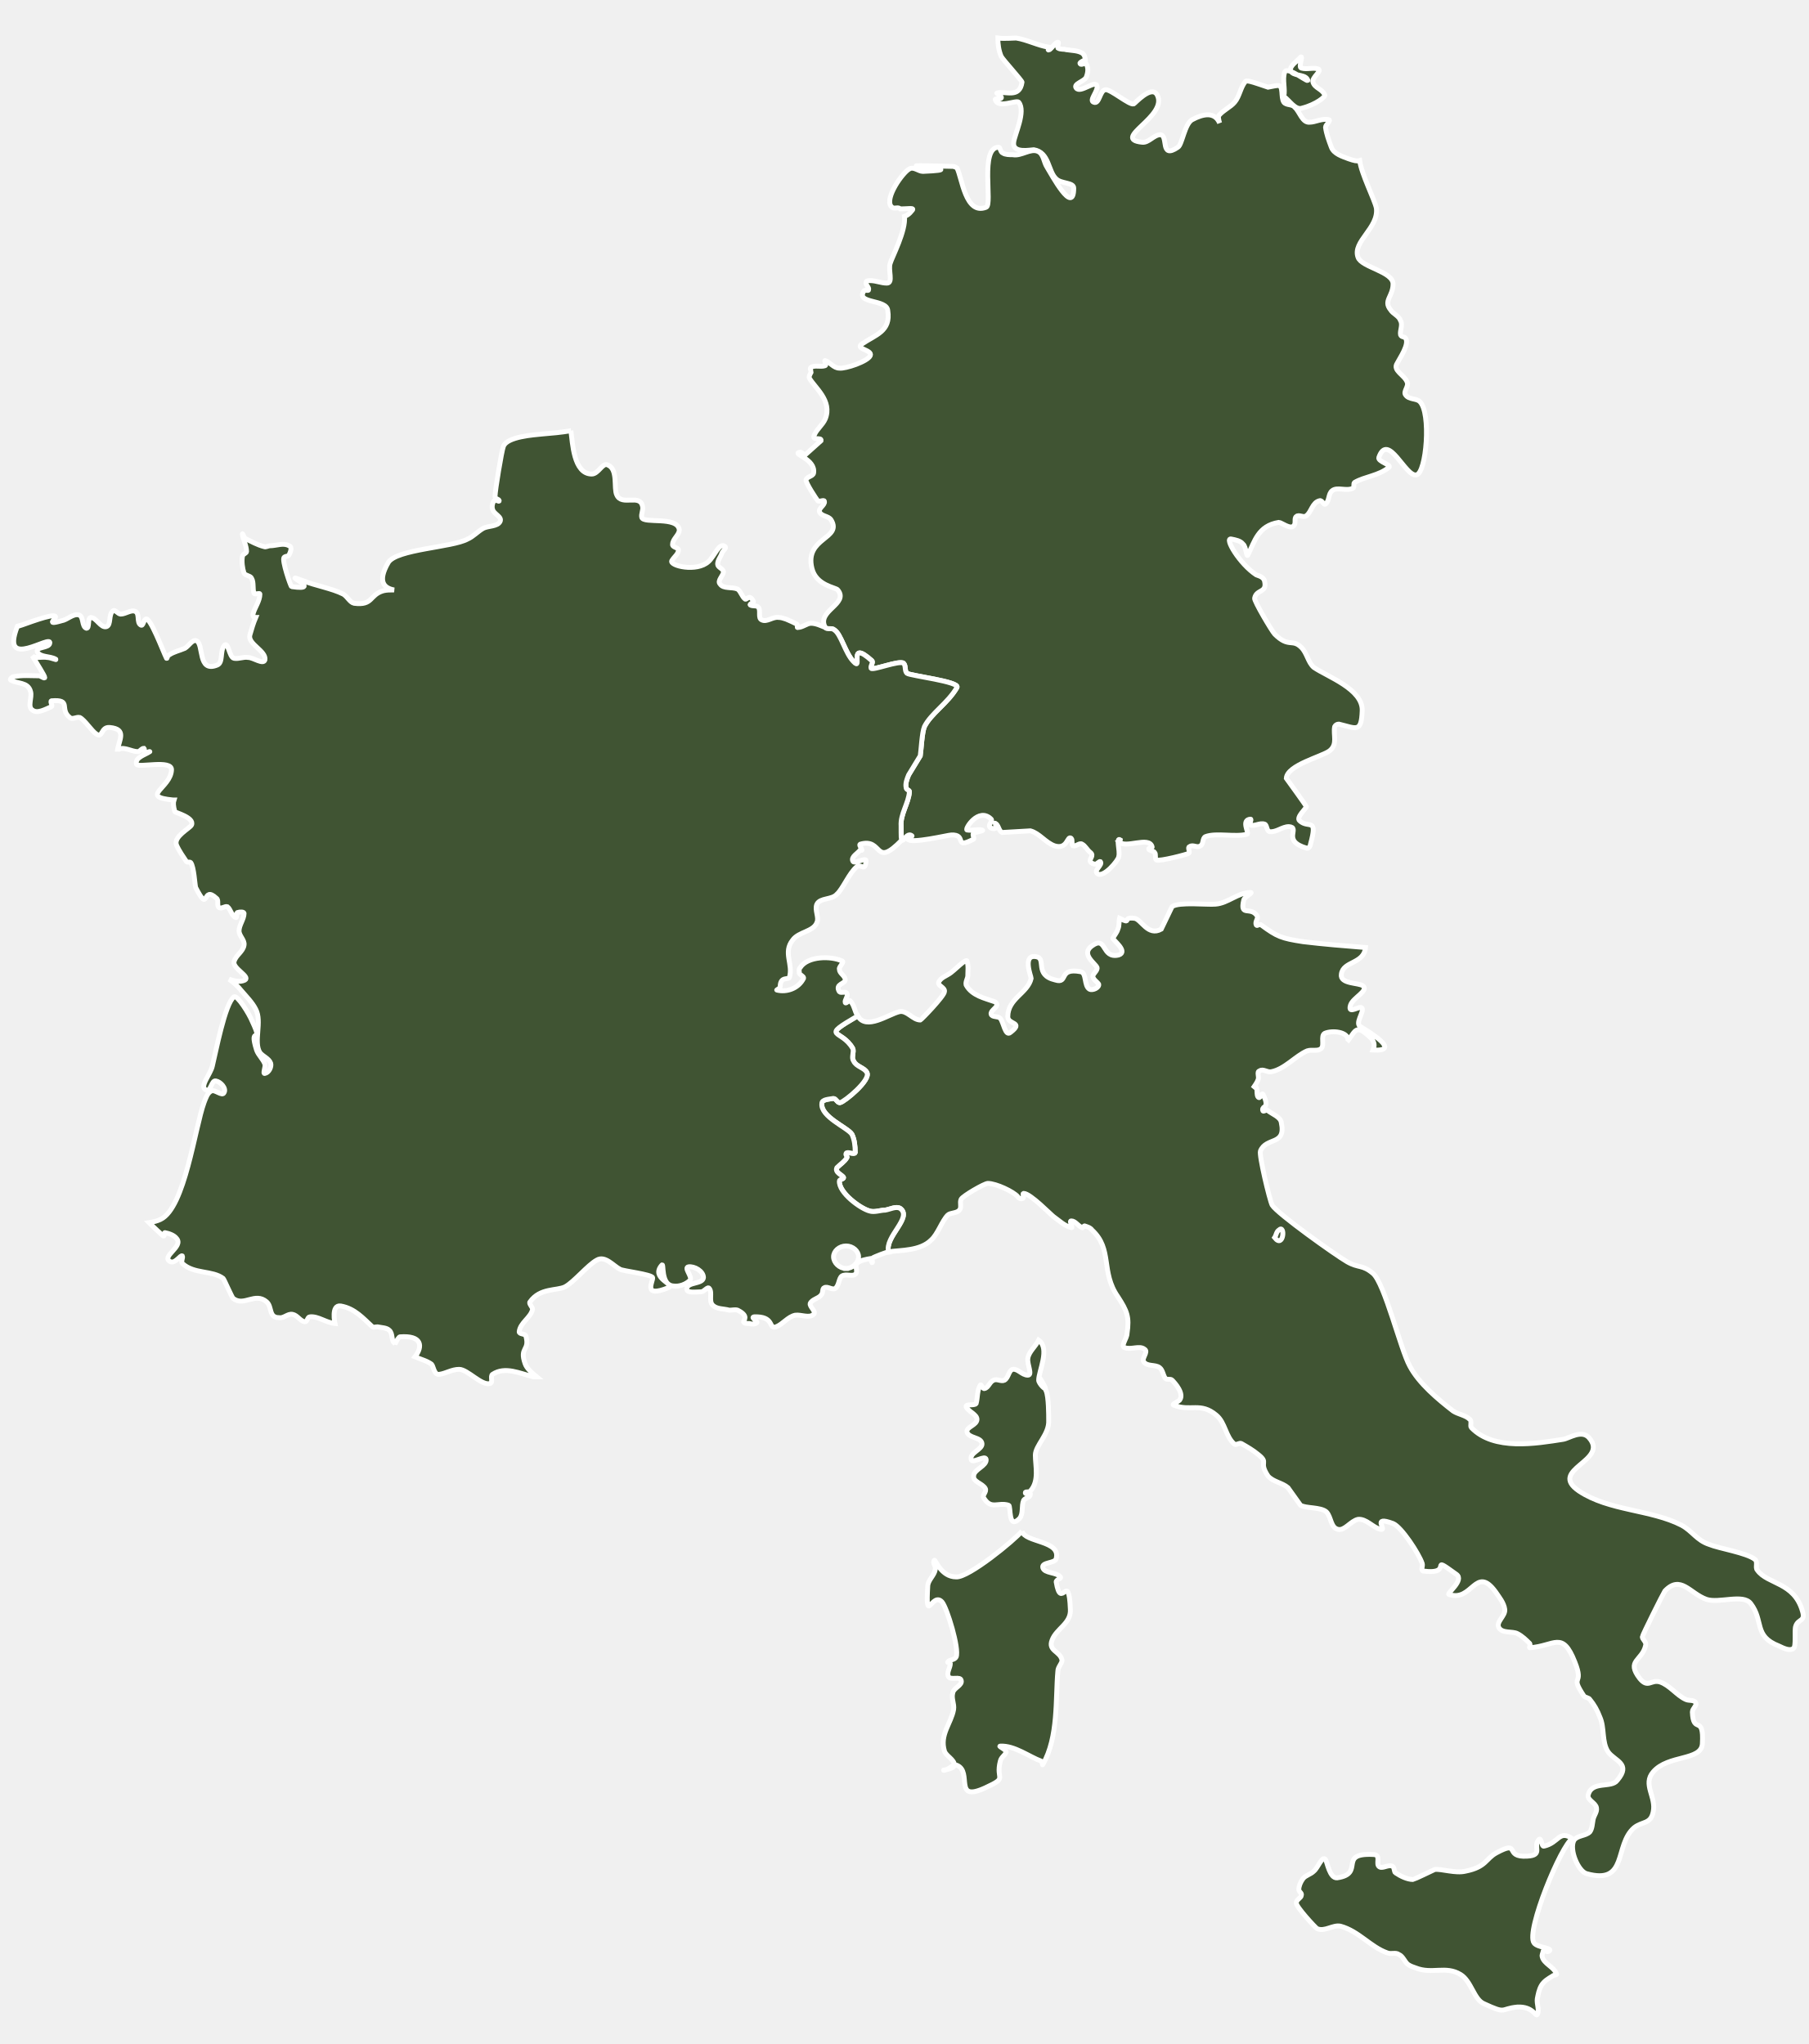
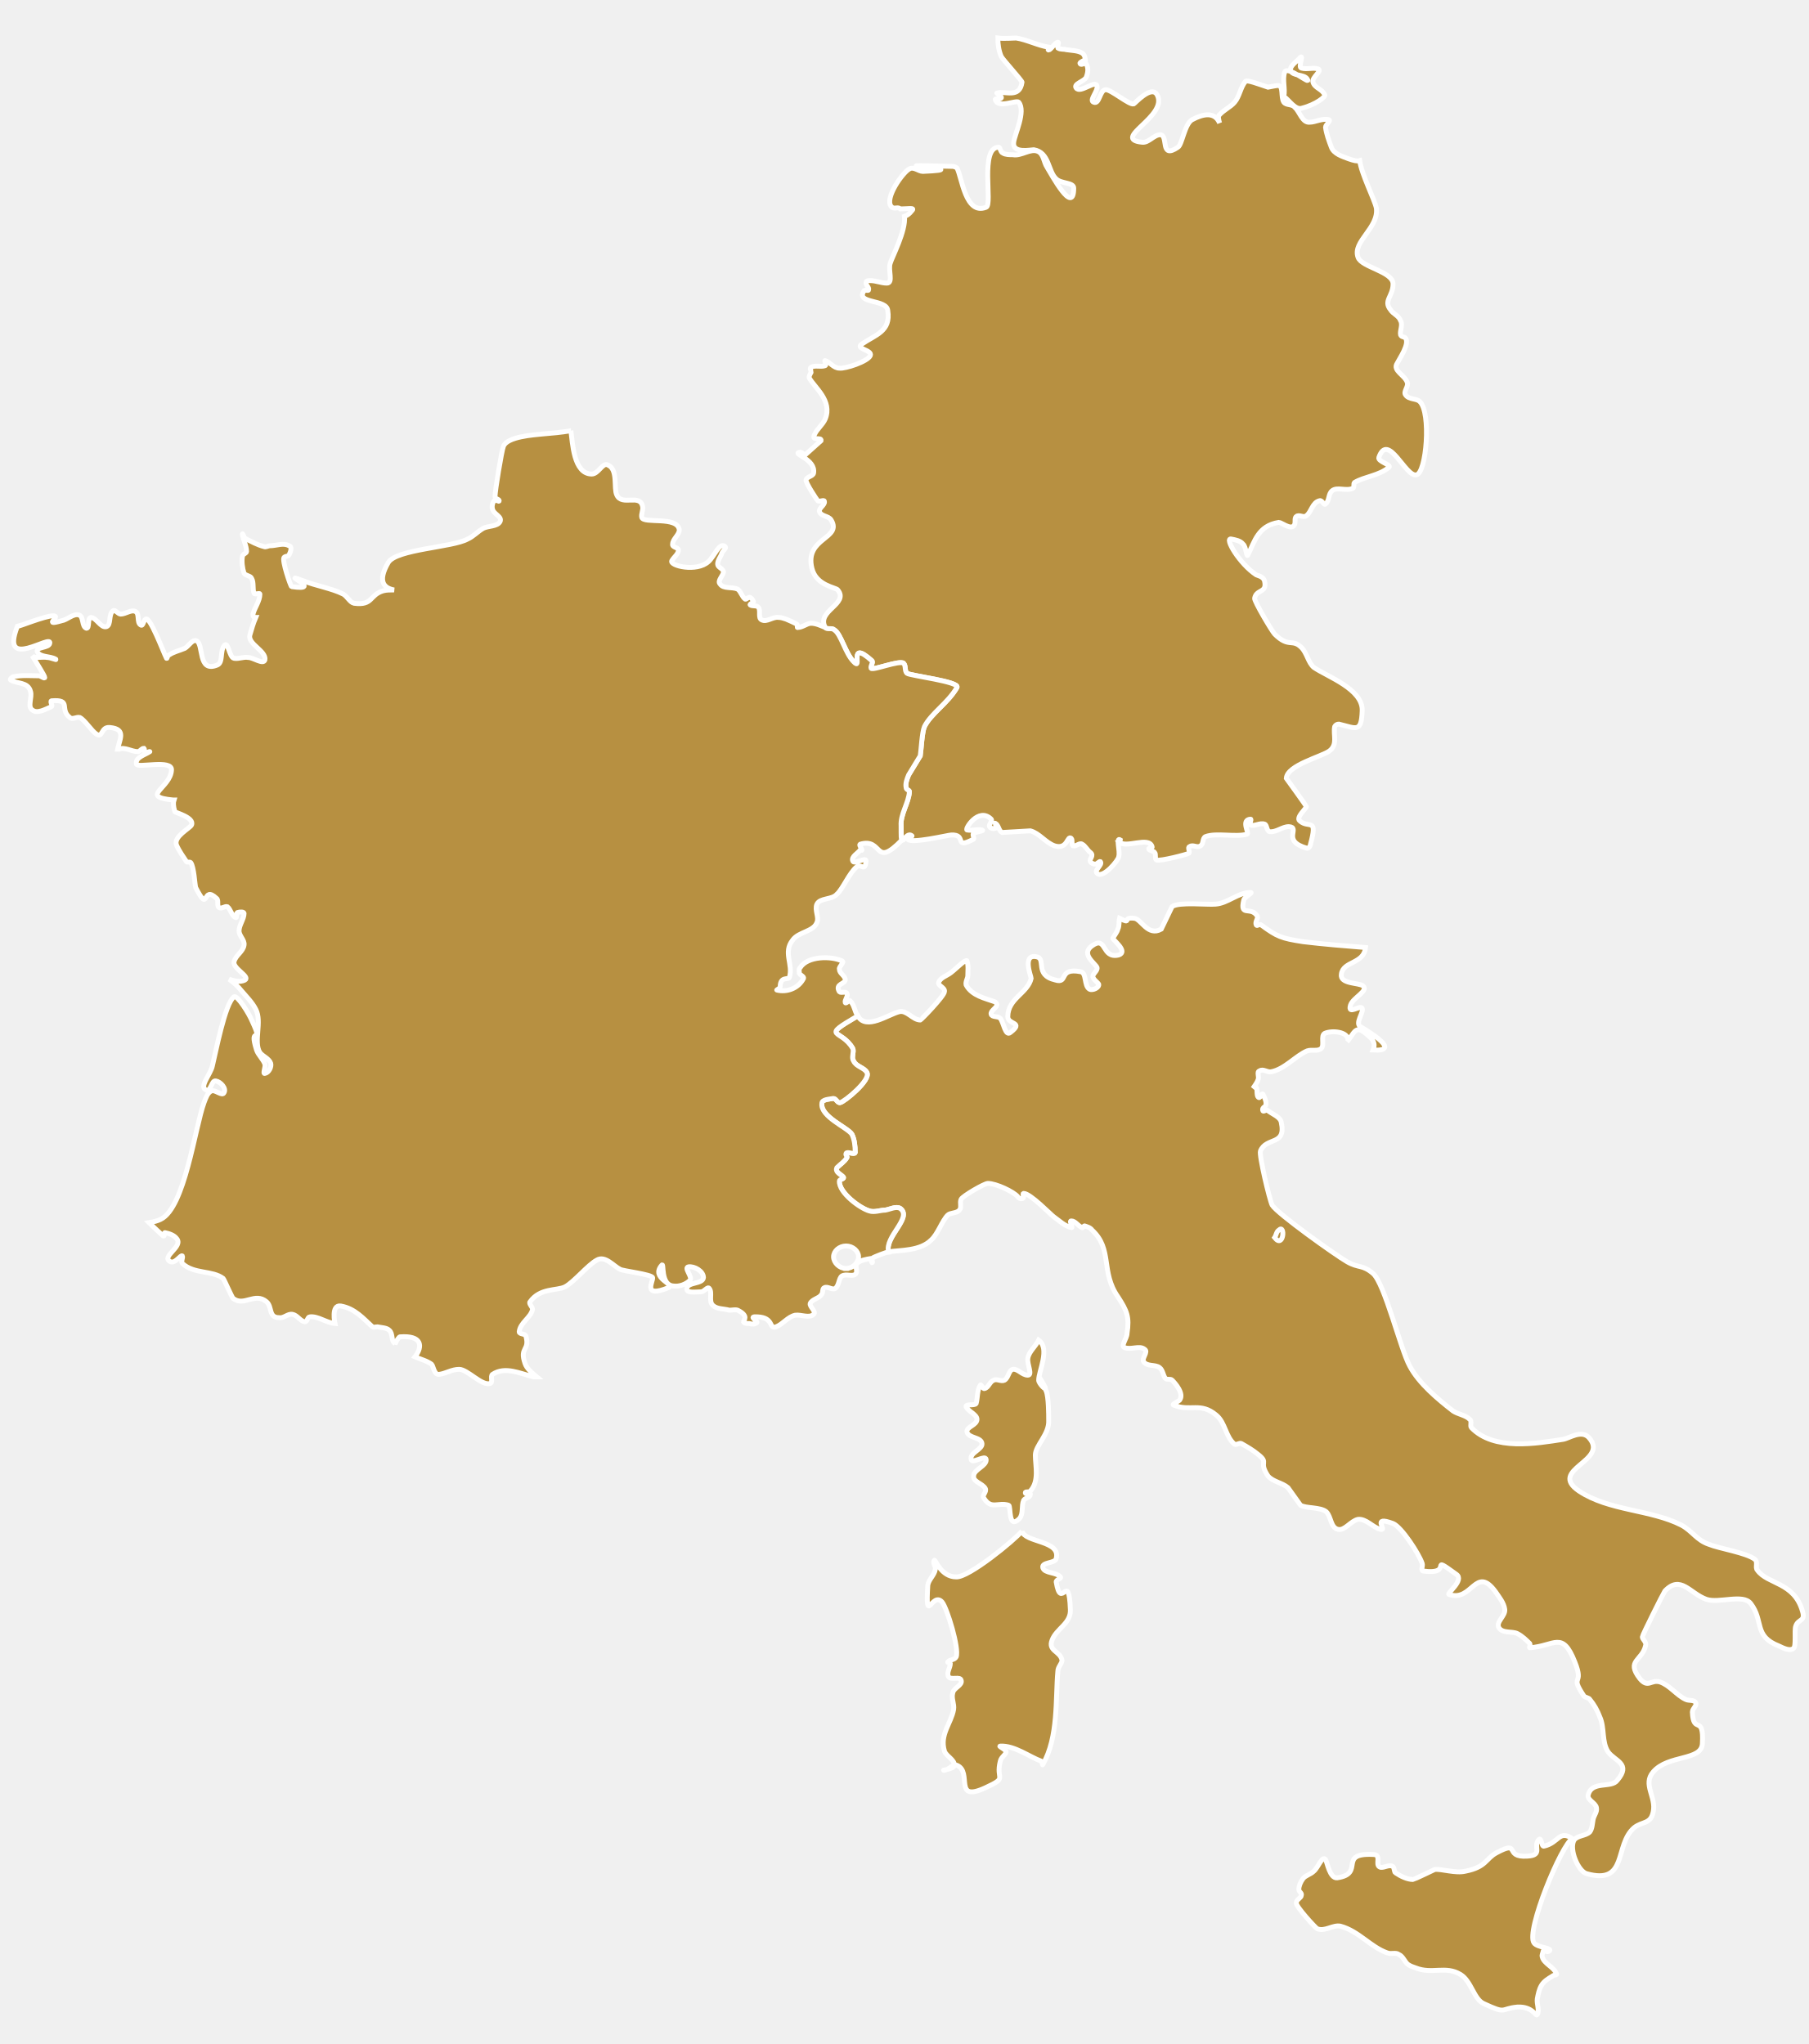
<svg xmlns="http://www.w3.org/2000/svg" version="1.1" width="460px" height="520px" viewBox="452 75 95 230" style="background: white;">
  <style type="text/css">
  .eu         {
-     fill:#405433;
+     fill:#b79041;
    stroke:#FFF;
    stroke-width:0.55
  }
</style>
  <g id="countries">
    <g id="eu27">
      <path id="it" class="eu" d="M574.648,281.894c-1.22,0.657-5.253,10.412-4.314,11.726c0.375,0.562,2.251,0.562,1.688,0.938c-0.47,0.281-0.376-0.656-0.657,0c0,0.188-0.188,0.375-0.094,0.657c0.188,0.75,1.313,1.125,1.595,1.876c0.094,0.188-0.281,0.094-0.469,0.281c-0.469,0.281-0.939,0.562-1.22,1.031c-0.281,0.47-0.375,1.032-0.469,1.501c-0.094,0.564,0.281,1.313,0,1.782c-0.188,0.281-0.47-0.938-2.251-0.844c-1.971,0.188-1.126,0.844-3.752-0.375c-1.126-0.47-1.407-2.533-2.627-3.283c-1.688-1.032-3.189,0-5.065-0.751c-0.281-0.094-0.562-0.188-0.844-0.375c-0.376-0.281-0.564-0.938-1.032-1.126c-0.375-0.281-0.844,0-1.313-0.188c-1.876-0.656-3.188-2.438-5.253-3.001c-0.844-0.188-1.781,0.656-2.626,0.281c-0.188-0.094-2.438-2.532-2.345-2.908c0-0.375,0.562-0.562,0.562-0.844c0.094-0.281-0.281-0.375-0.281-0.657c0-0.375,0.188-0.844,0.469-1.219s0.845-0.469,1.22-0.845c0.469-0.375,0.938-1.782,1.313-1.312c0.188,0.281,0.469,2.157,1.312,2.063c3.189-0.47,0-2.814,4.033-2.627c1.032,0,0.189,1.126,0.751,1.407c0.375,0.188,0.938-0.281,1.407-0.094c0.281,0.094,0.188,0.656,0.375,0.75c0.562,0.376,1.313,0.751,1.97,0.751c0.094,0,2.438-1.126,2.438-1.126c0.751-0.094,2.346,0.47,3.471,0.188c2.346-0.469,2.252-1.406,3.471-2.063c2.814-1.501,0.751,0.562,3.471,0.375c1.876-0.094,0.562-1.125,1.313-1.876c0.281-0.281,0.281,0.845,0.562,0.751C573.146,282.363,573.146,280.863,574.648,281.894 M512.739,247.281c0.281,1.313,4.408,1.032,3.846,3.096c-0.094,0.562-1.688,0.375-1.501,1.032c0.188,0.656,1.501,0.469,1.97,1.031c0.188,0.188-0.469,0.281-0.469,0.562c0.562,3.377,1.407-1.406,1.595,3.096c0.094,1.595-1.595,2.157-2.063,3.471c-0.47,1.22,0.938,1.22,1.125,2.251c0,0.375-0.469,0.751-0.469,1.22c-0.281,3.096,0.094,7.41-1.688,10.506c-0.094,0.188,0-0.281-0.188-0.375c-1.313-0.47-3.002-1.782-4.597-1.688c-0.281,0,0.657,0.375,0.657,0.656c-0.094,0.375-0.562,0.562-0.657,1.032c-0.562,2.157,0.939,1.782-1.688,3.001c-3.658,1.688-1.406-1.782-3.188-2.532c-0.47-0.188-0.939,0.562-1.501,0.562c-0.375,0,1.125-0.094,1.219-0.562c0-0.656-0.938-1.032-1.125-1.595c-0.562-1.876,0.75-3.096,1.031-4.69c0.094-0.656-0.281-1.219-0.094-1.876c0.094-0.562,1.126-0.844,0.939-1.406c-0.094-0.47-1.126,0-1.407-0.376c-0.281-0.469,0.188-1.031,0.188-1.5c0-0.094-0.375-0.094-0.281-0.189c0.188-0.281,0.75-0.188,0.939-0.562c0.375-0.938-1.032-5.534-1.595-6.19c-1.126-1.22-1.876,2.813-1.595-1.876c0.094-0.657,0.75-1.126,0.844-1.782c0.094-0.376-0.375-0.751-0.094-1.032c0.094-0.094,0.751,1.876,2.439,1.876C506.735,252.534,511.894,248.314,512.739,247.281 M551.385,181.621c-0.188,1.876-2.532,1.501-2.72,3.002c-0.189,1.125,1.97,0.938,2.438,1.312c0.656,0.564-1.126,1.313-1.407,2.158c-0.375,1.219,1.126-0.094,1.313,0.375s-0.845,1.688-0.188,2.063c0.938,0.562,4.689,2.814,1.407,2.626c0.188-0.469,0.188-0.844-0.189-1.312c-1.781-1.688-1.688-0.939-2.72,0.375c0.094-0.094,0.094-0.188,0.094-0.188c0-0.939-1.782-1.126-2.626-0.751c-0.47,0.282,0,1.313-0.376,1.688c-0.375,0.376-1.031,0.094-1.595,0.281c-1.312,0.564-2.532,2.064-4.033,2.346c-0.469,0.094-0.938-0.375-1.312-0.094c-0.376,0.094,0,0.656-0.188,1.031c-0.095,0.281-0.376,0.657-0.564,0.939c0.094-0.094,0.094-0.188,0.188-0.188c0.47,0,0.094,1.031,0.47,1.219c0.188,0.094,0.281-0.562,0.469-0.375c0.188,0.375,0.562,1.126,0.188,1.407c-0.188,0.094-0.281,0.281-0.188,0.469c0.094,0.094,0.281-0.094,0.469-0.094c0.562,0.469,1.501,0.751,1.595,1.407c0.562,2.626-1.688,1.595-2.345,3.189c-0.188,0.469,1.031,5.534,1.312,6.097c0.564,0.939,7.129,5.628,8.442,6.379c1.313,0.75,1.688,0.281,2.908,1.312c1.312,1.126,3.095,8.536,4.127,10.412c1.032,1.97,3.189,3.752,4.878,5.065c0.562,0.375,1.406,0.469,1.876,0.938c0.281,0.189,0,0.751,0.188,0.939c2.532,2.626,7.316,1.782,10.317,1.313c0.657-0.094,2.064-1.126,2.908-0.188c2.345,2.626-4.689,3.564-1.126,6.003c3.377,2.251,8.067,2.063,11.538,3.846c1.219,0.656,1.688,1.688,3.096,2.157c1.125,0.469,4.221,0.939,5.158,1.688c0.375,0.281,0,0.939,0.281,1.22c1.126,1.595,4.128,1.313,5.065,4.596c0.376,1.22-0.469,0.845-0.75,1.688c-0.188,0.47,0.094,2.346-0.281,2.533c-0.376,0.281-1.032,0-1.595-0.281c-2.908-1.126-1.688-2.814-3.189-4.784c-0.844-1.126-3.564,0-4.972-0.469c-1.876-0.657-2.907-2.814-4.689-0.939c-0.188,0.281-2.533,4.972-2.533,5.159c0,0.281,0.47,0.562,0.376,0.938c-0.376,1.782-2.252,1.688-0.657,3.753c0.939,1.125,1.22,0.094,2.251,0.375c1.126,0.375,1.877,1.501,2.908,1.97c0.375,0.188,0.938,0,1.126,0.375c0.188,0.281-0.376,0.656-0.376,1.032c0.094,2.626,1.313,0.188,1.126,3.564c-0.094,1.97-3.846,1.219-5.534,3.188c-1.22,1.407,0.375,2.814,0,4.503c-0.281,1.407-1.22,1.031-2.157,1.782c-2.251,1.97-0.657,6.472-5.347,5.159c-0.939-0.281-1.97-2.721-1.407-3.752c0.375-0.564,1.313-0.47,1.782-0.939c0.281-0.375,0.281-0.938,0.375-1.407c0.094-0.469,0.47-0.844,0.375-1.312c-0.094-0.564-1.031-0.845-0.938-1.407c0.375-1.688,2.627-0.751,3.283-1.688c1.595-1.876-0.281-2.157-1.032-3.189c-0.75-1.125-0.375-2.72-0.938-3.939c-0.281-0.75-0.657-1.407-1.126-1.97c-0.094-0.188-0.469-0.188-0.656-0.375c-1.688-2.533,0.094-1.032-1.032-3.846c-1.407-3.564-2.251-1.782-5.065-1.595c-0.094,0,0.094-0.281,0-0.47c-0.375-0.375-0.844-0.844-1.406-1.125c-0.564-0.281-1.688,0-2.064-0.657c-0.375-0.656,0.751-1.312,0.657-2.063c-0.094-0.75-0.657-1.407-1.032-1.97c-2.251-3.096-2.626,1.22-5.253,0.281c-0.281-0.094,1.782-1.595,0.845-2.251c-3.377-2.438-0.094,0.094-3.752-0.375c-0.281-0.094,0-0.562-0.094-0.845c-0.375-1.125-2.346-4.127-3.283-4.502c-2.533-0.939-0.562,0.844-1.407,0.656c-0.844-0.188-1.595-1.219-2.532-1.125c-0.845,0.188-1.501,1.312-2.252,1.125c-0.844-0.188-0.75-1.406-1.312-1.97c-0.657-0.562-2.346-0.375-2.908-0.75l-1.407-1.97c-0.656-0.564-1.688-0.657-2.251-1.313c-1.125-1.688,0.188-1.407-1.125-2.438c-0.564-0.47-1.22-0.845-1.877-1.22c-0.188-0.094-0.562,0.188-0.75,0.094c-1.031-0.844-1.031-2.438-2.063-3.283c-1.782-1.501-2.908-0.375-4.784-1.125c-0.281-0.094,0.469-0.376,0.657-0.564c0.562-0.75-0.564-1.97-0.845-2.251c-0.188-0.188-0.562,0-0.75-0.188c-0.281-0.375-0.281-0.939-0.657-1.22c-0.469-0.375-1.406-0.094-1.782-0.656c-0.281-0.375,0.564-1.126,0.094-1.407c-0.562-0.469-1.5,0.094-2.251-0.188c-0.469-0.188,0.281-1.032,0.281-1.595c0.282-1.876,0-2.532-1.031-4.127c-1.97-2.814-0.564-5.347-2.908-7.504c-0.188-0.281-0.562-0.375-0.844-0.47c-0.094,0-0.188,0.282-0.281,0.189c-0.47-0.189-0.751-0.751-1.22-0.751c-0.281,0,0.281,0.845,0,0.751c-0.75-0.189-1.313-0.751-1.97-1.22c-0.281-0.188-2.627-2.627-3.377-2.627c-0.188,0,0.094,0.47-0.094,0.564s-0.469,0-0.564-0.188c-0.469-0.564-2.438-1.501-3.376-1.501c-0.376,0-2.814,1.407-3.002,1.782s0.094,0.938-0.188,1.219c-0.281,0.376-1.032,0.282-1.313,0.564c-0.656,0.656-1.125,2.157-1.876,2.813c-1.22,1.22-3.377,1.126-4.784,1.313c-0.469-1.688,2.721-3.846,1.313-4.878c-0.469-0.281-1.125,0.094-1.688,0.188c-0.562,0-1.219,0.282-1.782,0.094c-1.031-0.281-3.47-2.063-3.376-3.376c0-0.189,0.469-0.189,0.469-0.376c-0.094-0.281-1.032-0.562-0.751-1.125c0.376-0.375,0.845-0.657,1.126-1.126c0.094-0.094-0.188-0.281-0.094-0.469c0.094-0.281,0.938,0.188,1.031-0.094c0-0.751-0.094-1.501-0.375-2.063c-0.469-0.751-3.564-1.97-3.377-3.471c0-0.47,0.845-0.47,1.313-0.564c0.281,0,0.47,0.564,0.751,0.47c0.469-0.094,3.471-2.533,3.001-3.377c-0.281-0.564-1.219-0.657-1.501-1.313c-0.281-0.375,0.094-1.032-0.094-1.407c-1.312-2.251-3.752-1.125,0.564-3.658c0.938,1.688,3.471-0.188,4.689-0.469c0.845-0.188,1.501,0.938,2.346,0.938c0.094,0,2.72-2.72,2.72-3.188c0.094-0.47-0.75-0.657-0.656-1.032c0.188-0.562,0.938-0.75,1.406-1.126c0.47-0.375,0.845-0.75,1.313-1.125c0.188-0.094,0.376-0.281,0.47-0.188c0.188,0.562,0.094,1.125,0.094,1.688c0,0.281-0.281,0.656-0.188,1.031c0.656,1.22,2.157,1.501,3.188,1.876c0.094,0,0.281,0.188,0.281,0.376c-0.094,0.375-0.75,0.656-0.656,1.031s0.751,0.188,1.032,0.469c0.375,0.47,0.562,2.064,1.125,1.595c1.595-1.219-0.281-0.844-0.281-1.782c0-2.063,2.251-2.626,2.627-4.314c0-0.188-1.032-2.721,0.562-2.438c1.219,0.188-0.281,2.063,2.157,2.626c1.501,0.469,0.281-1.407,2.814-0.939c0.75,0.095,0.375,1.595,1.031,1.971c0.375,0.188,1.126-0.189,1.032-0.564c-0.188-0.281-0.562-0.469-0.657-0.844c0-0.375,0.564-0.657,0.47-1.032c-0.188-0.469-1.876-1.501-0.564-2.438c1.688-1.22,1.032,1.501,3.002,1.031c1.126-0.375-0.656-1.688-0.656-1.876c0.188-0.375,0.469-0.656,0.562-1.031c0.188-0.375,0.094-0.845,0.188-1.22l0,0c1.501,0.751,0.188-0.188,1.688,0c0.75,0.094,1.501,2.063,3.002,1.22l1.219-2.533c0.751-0.562,4.033-0.188,4.878-0.281c1.407-0.094,2.532-1.312,3.939-1.312c0.375,0-0.656,0.469-0.75,0.844c-0.47,1.97,0.75,0.656,1.501,1.782c0.188,0.281-0.281,0.656-0.094,1.032c0.094,0.188,0.375-0.189,0.562,0c1.782,1.312,2.251,1.5,4.689,1.876C546.695,181.246,549.04,181.434,551.385,181.621L551.385,181.621z M541.16,214.264c0.188-0.281,0.188-0.656,0.47-0.844C542.38,212.669,542.192,215.577,541.16,214.264z" />
      <path id="de" class="eu" d="M550.729,93.073c0.188,1.501,1.688,4.408,1.876,5.347c0.281,2.251-2.721,3.752-2.063,5.534c0.375,1.126,3.939,1.595,3.939,3.002c0,1.406-1.126,1.876-0.281,2.907c0.281,0.469,0.938,0.657,1.125,1.22c0.281,0.469-0.094,1.126,0,1.595c0.094,0.281,0.47,0.188,0.564,0.375c0.469,0.656-0.657,2.251-0.939,2.814c-0.562,0.844,0.845,1.312,1.126,2.157c0.188,0.469-0.47,1.031-0.188,1.407c0.375,0.562,1.219,0.375,1.595,0.75c1.312,1.22,0.75,8.066-0.376,8.255c-1.219,0.281-3.188-4.878-4.221-1.971c-0.188,0.47,1.501,0.845,1.126,1.126c-1.126,0.939-2.721,1.032-3.846,1.688c-0.189,0.094,0,0.562-0.189,0.656c-0.75,0.376-1.782-0.188-2.345,0.281c-0.469,0.376-0.281,1.126-0.75,1.501c-0.188,0.188-0.375-0.469-0.657-0.375c-0.844,0.188-0.938,1.313-1.501,1.688c-0.281,0.281-0.844-0.188-1.125,0.094c-0.281,0.188,0,0.75-0.281,1.032c-0.375,0.469-1.407-0.376-1.688-0.376c-2.345,0.376-2.721,2.158-3.471,3.658c-0.188,0.376-0.188-0.938-0.562-1.219c-0.282-0.375-0.845-0.47-1.313-0.564c-0.845-0.188,0.938,2.814,2.814,4.034c0.188,0.094,0.844,0.188,0.938,0.75c0.281,1.313-0.938,0.845-1.126,1.876c-0.094,0.281,1.97,3.752,2.252,4.033c1.595,1.595,1.97,0.47,3.001,1.501c0.657,0.657,0.751,1.688,1.407,2.251c1.501,1.032,5.534,2.439,5.44,4.878c-0.094,2.533-0.656,1.97-2.627,1.501c-0.188,0-0.375,0.094-0.469,0.281c-0.188,0.939,0.375,1.97-0.562,2.721c-0.844,0.656-4.784,1.594-4.878,3.095c0,0,2.251,3.096,2.251,3.189c0.095,0.094-1.219,1.22-0.75,1.595c1.032,0.938,2.063-0.469,1.22,2.626c0,0.189-0.188,0.47-0.376,0.47c-3.001-0.845-0.656-2.346-2.063-2.439c-0.75,0-1.406,0.657-2.157,0.564c-0.375-0.094-0.281-0.751-0.562-0.845c-0.562-0.188-1.126,0.281-1.595,0.094c-0.188-0.094,0.188-0.656,0-0.656c-1.126,0.094-0.094,1.595-0.375,1.688c-1.313,0.375-3.471-0.188-4.69,0.281c-0.375,0.188-0.188,0.844-0.562,1.032c-0.375,0.281-0.845-0.189-1.22,0.094c-0.281,0.094,0.094,0.562-0.094,0.75c-0.094,0.094-3.283,0.938-3.658,0.75c-0.188-0.188,0-0.656-0.188-0.844c-0.094-0.188-0.562-0.188-0.656-0.375s0.469-0.094,0.375-0.281c-0.375-1.22-3.002,0.281-3.752-0.564c0,0,0.188-0.094,0.188-0.188c-0.562-0.375,0,1.22-0.188,1.876c0,0.375-1.782,2.533-2.438,1.876c-0.376-0.375,0.656-0.938,0.375-1.313c-0.094-0.094-0.375,0.282-0.564,0.282c-0.188,0-0.469-0.094-0.562-0.282c-0.188-0.281,0.469-0.656,0-1.031c-0.375-0.281-0.562-0.75-0.939-0.939c-0.281-0.188-0.656,0.282-1.031,0.189c-0.188-0.189,0-0.657-0.188-0.845c-0.469-0.375-0.375,1.313-1.876,0.845c-1.032-0.376-1.688-1.407-2.721-1.688c-0.094,0-3.188,0.188-3.188,0.188c-0.376-0.188-0.376-0.845-0.751-1.032c-0.094-0.188,0.188,0.469,0,0.562s-0.562,0-0.656-0.188c-0.094-0.281,0.375-0.656,0.188-0.844c-1.407-1.407-3.002,1.126-2.721,1.22c0.564,0.094,1.126-0.094,1.688,0c0.375,0.094-0.656,0.188-0.938,0.375c-0.188,0.094,0.094,0.562,0,0.656c-2.346,1.22-0.657-0.562-2.533-0.469c-0.281,0-4.596,1.031-4.877,0.469c-0.094-0.188,0.562-0.281,0.469-0.375c-0.844-0.656-1.22,2.157-1.22-1.126c-0.094-1.312,0.845-2.532,0.939-3.846c0-0.188-0.375-0.188-0.375-0.469c-0.094-0.469,0.094-0.939,0.281-1.407l1.312-2.157c0.094-0.562,0.188-2.627,0.47-3.283c0.75-1.501,2.626-2.626,3.658-4.408c0.375-0.657-5.253-1.313-5.628-1.595c-0.281-0.281-0.094-0.845-0.376-1.126c-0.469-0.375-3.47,0.845-3.658,0.562c-0.094-0.281,0.282-0.656,0.095-0.844c-2.814-2.532-0.939,1.313-2.064,0.094c-0.938-0.938-1.406-3.096-2.157-3.564c-0.281-0.281-0.844,0-1.032-0.281c-1.031-1.876,2.721-2.627,1.407-4.221c-0.188-0.282-2.438-0.47-2.907-2.439c-0.845-3.471,3.471-3.283,2.157-5.44c-0.281-0.469-1.126-0.375-1.313-0.938c-0.094-0.375,0.656-0.751,0.562-1.126c0-0.281-0.562,0.094-0.75-0.094c-0.094-0.094-1.407-2.063-1.313-2.345c0.094-0.375,0.751-0.375,0.845-0.751c0.281-1.595-2.439-2.157-1.595-2.345c0.281-0.094,0.469,0.281,0.656,0.281l1.782-1.595c0.094-0.469-1.125,0.094-0.75-0.656c0.281-0.656,0.938-1.126,1.219-1.782c0.845-2.063-1.219-3.564-1.781-4.597c-0.094-0.188,0.094-0.469,0.188-0.656c0-0.188-0.188-0.469,0-0.562c0.469-0.281,1.031,0,1.594-0.188c0.188-0.094-0.188-0.657,0-0.564c0.564,0.188,0.939,0.845,1.595,0.845c0.657,0.094,3.189-0.751,3.471-1.407s-1.782-0.75-0.938-1.313c1.501-1.031,3.283-1.406,2.907-3.752c-0.094-1.312-3.564-0.75-2.72-2.157c0.094-0.281,0.562,0,0.562-0.188c0.094-0.281-0.375-0.562-0.281-0.845c0-0.188,0.281-0.188,0.469-0.188c0.657,0,1.22,0.282,1.876,0.282c0.751,0,0.094-1.501,0.375-2.252c0.189-0.656,1.783-3.658,1.595-5.253c0.282-0.094,0.564-0.281,0.845-0.656c0.375-0.375-0.469-0.188-1.313-0.188l0,0c-0.188-0.188-0.469-0.094-0.656-0.094s-0.281-0.094-0.375-0.188c-0.751-0.939,1.312-3.846,2.063-4.222c0.469-0.281,1.031,0.282,1.501,0.282c7.034-0.282-7.317-0.845,3.376-0.564c0.094,0,0.376,0.094,0.47,0.188c0.562,1.032,0.938,5.347,3.282,4.409c0.751-0.281-0.75-6.754,1.407-6.754c0.188,0,0.188,0.562,0.47,0.656c0.281,0.189,0.75,0.189,1.125,0.189c0.939,0.188,1.97-0.751,2.814-0.376c0.656,0.281,0.656,1.22,1.031,1.782c0.47,0.751,3.002,5.534,3.002,2.346c0-0.657-1.407-0.47-1.97-1.032c-0.939-0.844-0.751-3.002-2.532-3.283c-0.282,0-2.439,0.47-2.252-0.844c0.094-0.845,1.407-3.471,0.564-4.503c-0.282-0.281-2.346,0.751-2.627-0.281c-0.094-0.188,0.564,0,0.657-0.188c0.188-0.188-0.657-0.562-0.47-0.562c0.939-0.281,2.533,0.656,2.814-1.22c0-0.188-2.157-2.532-2.345-2.908c-0.282-0.656-0.376-1.406-0.376-2.063c0.657,0.094,1.782,0,2.063,0c1.22,0.188,2.439,0.845,3.658,1.032c-0.094,0.281-0.094,0.375,0.094,0.281c0.376-0.281,0.564-0.75,0.939-0.844c0.188,0-0.094,0.469,0,0.656c0.281,0.188,0.656,0.094,0.939,0.188c0.656,0.094,1.312,0.094,1.781,0.375c0.282,0.188,0.376,0.564,0.376,0.845c0,0.094-0.188,0-0.188,0c-0.189,0.094-0.564,0.281-0.376,0.375c0.094,0.188,0.564-0.188,0.657,0c0.281,0.469,0.188,1.031,0,1.501c-0.188,0.469-1.501,0.75-1.126,1.219c0.469,0.657,2.251-1.031,2.346-0.188c0.094,0.564-0.939,1.595-0.376,1.782c0.657,0.281,0.657-1.312,1.313-1.406c0.562-0.095,2.721,1.781,3.189,1.594c0.094,0,1.97-2.157,2.626-1.031c1.313,2.438-5.253,4.972-1.688,5.347c0.751,0.094,1.313-0.845,2.063-0.845c0.939,0.094-0.094,2.814,1.97,1.407c0.47-0.281,0.751-2.626,1.595-3.096c1.22-0.656,2.533-0.938,3.096,0.376c-0.094-0.282-0.188-0.751-0.094-0.845c0.562-0.656,1.313-0.938,1.782-1.501c0.562-0.656,0.656-1.688,1.22-2.345c0.188-0.188,1.407,0.281,2.532,0.656c0.469-0.094,0.939-0.188,1.126-0.188c0.656,0,0.281,1.313,0.656,1.876c0.281,0.375,0.939,0.188,1.22,0.564c0.562,0.469,0.844,1.782,1.688,1.688c0.656,0,1.407-0.47,2.157-0.282c0.281,0.094-0.375,0.564-0.375,0.845c0.094,0.75,0.375,1.501,0.656,2.251s1.22,1.032,1.97,1.313C550.072,93.073,550.447,93.167,550.729,93.073L550.729,93.073z M542.192,85.851c0.188-0.845-0.188-1.876,0.094-2.721c0.281-0.844,3.096,1.595,2.532,0.751c-0.375-0.562-1.594-0.281-1.875-0.939c-0.095-0.562,0.75-1.031,1.125-1.5c0.375-0.282-0.281,1.125,0.094,1.219c0.656,0.188,1.313-0.094,1.876,0.094c0.564,0.188-0.75,0.939-0.562,1.501c0.188,0.656,1.032,0.75,1.313,1.407c0.188,0.188-1.032,1.125-2.533,1.501C543.506,87.446,542.849,86.32,542.192,85.851L542.192,85.851z" />
      <path id="fr" class="eu" d="M461.993,123.465c0.188,1.312,0.281,4.877,2.345,4.877c0.75,0,1.22-1.312,1.782-1.031c1.22,0.469,0.656,2.626,1.032,3.377c0.562,1.312,2.626-0.188,2.907,1.312c0.094,0.376-0.188,0.845-0.094,1.22c0.188,0.751,4.033-0.188,4.221,1.407c0,0.562-0.75,1.032-0.75,1.595c-0.094,0.375,0.656,0.375,0.656,0.656c0,0.469-0.469,0.751-0.75,1.22c-0.281,0.562,2.813,1.313,4.127,0.094c0.657-0.562,1.22-2.251,1.876-1.688c0.188,0.188-0.281,0.469-0.375,0.75c-0.094,0.376-0.469,0.751-0.469,1.22c0,0.375,0.562,0.469,0.656,0.844c0,0.47-0.75,1.032-0.375,1.407c0.375,0.564,1.313,0.281,1.97,0.564c0.375,0.281,0.469,0.844,0.845,1.125c0.094,0.094,0.375-0.281,0.562-0.188s0.281,0.281,0.375,0.469c0,0.094-0.469,0.282-0.375,0.376c0.281,0.188,0.75,0,0.938,0.281c0.281,0.375-0.094,1.219,0.375,1.406c0.564,0.282,1.22-0.375,1.877-0.281c0.281,0,0.562,0.094,0.844,0.188c0.469,0.189,0.844,0.376,1.22,0.564c0.094,0.094,0,0.469,0.094,0.375c0.562,0,1.031-0.469,1.501-0.469c0.562,0,1.125,0.281,1.594,0.469c0.188,0.281,0.751,0,1.032,0.281c0.751,0.469,1.22,2.627,2.157,3.564c1.126,1.22-0.75-2.626,2.063-0.094c0.189,0.188-0.188,0.562-0.094,0.845c0.189,0.281,3.189-0.939,3.658-0.564c0.282,0.281,0.094,0.845,0.376,1.126c0.375,0.281,6.003,0.938,5.628,1.595c-1.032,1.782-2.908,2.907-3.658,4.408c-0.282,0.656-0.376,2.721-0.47,3.283l-1.312,2.157c-0.188,0.469-0.375,0.939-0.281,1.407c0,0.281,0.375,0.281,0.375,0.469c-0.094,1.313-1.032,2.533-0.939,3.846c0,1.22,0,1.595,0.094,1.595c-3.188,3.283-2.063-0.281-4.689,0.469c-0.188,0.095,0.188,0.47,0.188,0.657c0,0.094-0.188,0-0.188,0c-0.282,0.375-1.032,0.75-0.845,1.22c0.094,0.469,1.501-0.47,1.501,0c-0.094,1.312-0.562,0.281-1.032,0.656c-0.844,0.656-1.594,2.532-2.251,3.096c-0.562,0.656-1.876,0.375-2.251,1.125c-0.281,0.657,0.281,1.501,0,2.063c-0.375,1.032-2.063,1.032-2.721,1.97c-1.125,1.407,0.094,2.721-0.375,4.222c-0.094,0.281-1.031-0.188-1.031,1.031c0,0.188-0.47,0.376-0.375,0.376c1.125,0.281,2.438-0.189,3.001-1.313c0.094-0.188-0.375-0.375-0.469-0.562c0-0.282-0.094-0.47,0.094-0.657c0.844-1.313,3.471-1.313,4.69-0.75c0.375,0.094-0.376,0.656-0.282,0.938c0,0.47,0.564,0.657,0.657,1.126c0.094,0.562-1.22,0.469-0.657,1.407c0.189,0.188,0.751-0.094,0.845,0.188c0.188,0.281-0.281,0.75-0.188,1.031c0.094,0.188,0.469-0.375,0.562-0.188c0.469,0.47,0.469,1.126,0.844,1.688c-4.314,2.533-1.875,1.407-0.562,3.658c0.188,0.375-0.188,1.032,0.094,1.407c0.281,0.656,1.22,0.75,1.501,1.313c0.469,0.844-2.532,3.283-3.002,3.377c-0.281,0.094-0.469-0.47-0.75-0.47c-0.469,0.094-1.313,0.094-1.313,0.564c-0.188,1.501,2.908,2.72,3.377,3.471c0.281,0.562,0.375,1.312,0.375,2.063c-0.094,0.281-0.938-0.188-1.031,0.094c-0.094,0.188,0.188,0.375,0.094,0.469c-0.281,0.469-0.751,0.751-1.126,1.126c-0.281,0.562,0.657,0.844,0.751,1.125c0,0.188-0.47,0.188-0.47,0.376c-0.094,1.312,2.346,3.095,3.377,3.376c0.564,0.189,1.22-0.094,1.782-0.094c0.562-0.094,1.22-0.469,1.688-0.188c1.407,1.032-1.782,3.189-1.313,4.878c-0.094,0-1.688,0.562-1.876,0.75c-0.094,0.094,0.188,0.47,0,0.47c-0.094-0.094,0-0.47-0.094-0.47c-0.562,0.094-1.22,0.189-1.595,0.564c-0.281,0.281,0.188,0.938-0.188,1.219c-0.375,0.282-1.031-0.094-1.501,0.188c-0.375,0.282-0.281,1.032-0.75,1.407c-0.375,0.188-0.845-0.281-1.22-0.094c-0.281,0.094-0.094,0.564-0.375,0.845c-0.281,0.375-1.031,0.469-1.22,0.938c-0.094,0.375,0.751,0.939,0.376,1.22c-0.47,0.469-1.407,0-2.064,0.094c-0.844,0.188-1.406,1.031-2.157,1.313c-0.844,0.281-0.188-1.032-2.063-1.126c-1.219-0.094,0.094,0.469-0.094,0.656s-0.562,0.188-0.844,0.094c-0.281,0-0.564,0-0.657-0.188c0-0.188,0.657-0.656-0.656-1.312c-0.281-0.094-0.562,0-0.939,0c-0.656-0.189-1.406-0.094-1.876-0.564c-0.469-0.469,0-1.407-0.375-1.876c-0.188-0.281-0.562,0.375-0.938,0.375c-0.564,0-1.688,0.189-1.595-0.375c0.094-0.75,1.782-0.469,1.876-1.219c0-0.751-1.032-1.313-1.688-1.22c-0.562,0.094,0.469,1.125,0.188,1.501c-0.469,0.469-1.22,0.75-1.876,0.656c-1.501-0.094-1.032-2.72-1.313-2.345c-1.312,1.501,1.595,2.157,0.751,2.532c-3.002,1.22-1.688-0.75-1.782-1.125c-0.094-0.376-3.377-0.751-3.658-0.939c-0.751-0.375-1.688-1.595-2.627-1.032c-1.031,0.564-2.532,2.439-3.564,3.002c-0.938,0.469-2.813,0.094-3.939,1.688c-0.188,0.188,0.281,0.562,0.281,0.845c-0.188,0.938-1.407,1.5-1.501,2.532c0,0.281,0.657,0.188,0.751,0.469c0.469,1.688-0.751,1.22-0.094,3.096c0.188,0.562,0.75,1.031,1.312,1.501h-0.375c-1.501-0.376-3.189-1.22-4.596-0.281c-0.281,0.188,0.094,0.938-0.281,1.031c-0.939,0.281-2.533-1.595-3.471-1.595c-0.845,0-1.501,0.47-2.252,0.564c-0.562,0.094-0.656-0.939-0.844-1.126c-0.469-0.375-1.22-0.562-1.876-0.844c0.938-1.22,0.75-2.439-1.688-2.252c-0.094,0-0.375,0.375-0.562,0.845v-0.094c-0.47-0.281-0.188-1.126-0.657-1.501c-0.281-0.281-0.844-0.281-1.313-0.375c-0.188,0-0.469,0.094-0.562,0c-1.031-0.939-1.97-2.064-3.564-2.346c-1.125-0.188-0.656,1.97-0.656,1.97c-1.032-0.094-1.876-0.844-2.814-0.75c-0.281,0-0.281,0.562-0.562,0.562c-0.562-0.094-0.844-0.75-1.407-0.844c-0.562-0.094-0.938,0.469-1.501,0.375c-1.219,0-0.75-1.22-1.406-1.782c-1.313-1.126-2.533,0.562-3.752-0.375c-0.094,0-1.032-2.157-1.126-2.251c-1.22-0.939-3.283-0.47-4.597-1.688c-0.188-0.188,0.094-0.657,0-0.845c-0.188-0.188-0.75,0.845-1.312,0.657c-1.22-0.564,1.5-1.688,0.656-2.627c-0.281-0.375-0.844-0.562-1.313-0.656c-0.094,0,0,0.469-0.188,0.375c0,0-1.032-0.938-1.595-1.501c0.562-0.094,0.939-0.188,1.313-0.375c2.72-1.313,3.846-10.318,4.878-13.132c0.188-0.469,0.375-1.126,0.844-1.313c0.375-0.188,1.22,0.656,1.407,0.188c0.281-0.469-0.375-1.22-0.939-1.313c-0.469-0.094-0.562,1.22-1.031,1.032c-0.939-0.281,0.469-1.782,0.656-2.721c0.375-1.5,1.407-7.034,2.439-7.785c0.375-0.188,1.688,1.876,2.063,2.814c1.312,2.813-0.47,0.188,0.469,3.188c0.188,0.564,0.75,1.032,0.939,1.595c0.094,0.282-0.282,1.126,0,1.032c0.469-0.094,0.75-0.75,0.656-1.126c-0.188-0.562-0.845-0.75-1.22-1.219c-0.75-1.22,0.281-3.471-0.469-4.878c-0.375-0.75-1.032-1.407-1.595-2.063c-0.375-0.469-0.844-0.939-1.407-1.313l0,0c0.564,0.188,1.22,0.375,1.782,0.094c0.657-0.375-1.406-1.313-1.219-2.063s1.031-1.126,1.125-1.876c0.094-0.562-0.562-1.032-0.562-1.595c0-0.656,0.562-1.313,0.562-1.97c0-0.188-0.469-0.188-0.75-0.094c-0.188,0.094,0,0.656-0.188,0.562c-0.47-0.188-0.564-0.938-0.939-1.219c-0.281-0.094-0.656,0.281-0.938,0.094c-0.282-0.188,0-0.845-0.282-1.032c-1.688-1.595-0.75,1.876-2.345-1.22c-0.094-0.281-0.188-2.345-0.562-2.813c-0.094-0.094-0.375,0-0.469-0.094c-0.376-0.564-0.845-1.22-1.126-1.876c-0.375-0.939,1.501-1.876,1.688-2.251c0.375-0.845-1.876-1.407-1.876-1.501c-0.188-0.657-0.188-1.032-0.094-1.313H417.25c-3.846-0.375-0.281-1.313-0.188-3.377c0.094-1.22-3.846-0.188-3.939-0.656c-0.189-0.751,0.938-1.032,1.5-1.407c0.094-0.094-0.469,0.188-0.562,0.094s0-0.375-0.094-0.469c-0.281,0-0.375,0.281-0.656,0.375c-0.751,0-1.501-0.562-2.158-0.281c-0.094,0.094-0.188,0.188-0.188,0.281v-0.094c0.188-1.22,1.126-2.438-0.844-2.627c-1.032-0.094-0.75,1.22-1.501,0.751c-0.562-0.375-1.313-1.595-1.876-1.876c-0.375-0.094-0.844,0.281-1.126,0c-1.219-0.939,0.282-2.063-2.063-1.876c-0.188,0.094,0.188,0.562,0,0.656c-0.656,0.281-1.595,0.845-2.157,0.375c-0.562-0.375,0-1.406-0.188-2.063c-0.281-1.125-1.501-0.844-2.251-1.313c-0.094-0.094,0.188-0.375,0.375-0.375c0.938-0.188,1.876-0.094,2.814-0.094c0.188,0,0.656,0.375,0.656,0.188s-0.845-1.501-1.407-2.438l0.094,0.094c0.469,0.188,1.032,0,1.595,0.094c0.375,0,1.22,0.375,0.938,0.188c-0.656-0.375-1.781-0.188-2.063-0.844c-0.188-0.564,1.313-0.376,1.407-0.939c0.281-1.125-5.628,3.189-3.658-1.876c0.094,0,3.189-1.22,4.033-1.22c1.032,0-1.312,1.22,0.939,0.564c0.656-0.094,1.313-0.845,1.97-0.657c0.562,0.189,0.281,1.313,0.844,1.501c0.376,0,0.094-1.125,0.47-1.219c0.656,0,1.125,1.219,1.782,1.031c0.562-0.188,0.188-1.407,0.75-1.782c0.188-0.188,0.562,0.375,0.844,0.375c0.564,0,1.22-0.562,1.69-0.281c0.469,0.281,0.094,1.22,0.562,1.501c0.281,0.188,0.281-0.469,0.562-0.656c0.469-0.375,1.97,3.658,2.345,4.408c0.094,0.094,0.094-0.375,0.282-0.375c0.562-0.375,1.125-0.469,1.781-0.75c0.47-0.282,0.845-1.032,1.313-0.845c0.845,0.375,0.094,3.658,2.345,2.721c0.657-0.282,0.282-1.501,0.751-2.158c0.469-0.656,0.562,1.313,1.126,1.407c0.562,0.094,1.031-0.188,1.594-0.094c0.564,0,1.688,0.845,1.877,0.281c0.188-1.031-1.971-1.782-1.69-2.813c0.189-0.657,0.376-1.313,0.657-1.97c-0.188,0-0.375-0.094-0.281-0.47c0.188-0.656,0.75-1.406,0.75-2.157c0-0.188-0.562,0.094-0.656-0.094c-0.188-0.469,0-1.22-0.281-1.688c-0.094-0.281-0.657-0.281-0.845-0.562c-0.188-0.564-0.281-1.313-0.188-1.876c0-0.281,0.469-0.375,0.469-0.564c0-0.656-0.375-1.312-0.469-1.97c0-0.188,0.188,0.376,0.281,0.47c0.751,0.375,1.407,0.75,2.158,0.938c0.188,0.094,0.469-0.094,0.656-0.094c0.75,0,1.501-0.375,2.157,0c0.375,0.094,0.188,0.656,0,1.032c-0.094,0.188-0.375,0.094-0.562,0.281c-0.281,0.281,0.75,3.283,0.844,3.283c3.846,0.562-1.688-1.782,1.313-0.657c1.407,0.564,3.189,0.845,4.502,1.501c0.47,0.281,0.751,0.939,1.22,1.032c2.157,0.281,1.688-0.939,3.283-1.407c0.375-0.094,0.75-0.094,1.22-0.094c-1.032-0.188-1.971-0.845-0.657-3.096c0.939-1.501,7.223-1.688,8.911-2.626c0.656-0.281,1.126-0.845,1.782-1.22c0.564-0.281,1.595-0.188,1.876-0.75c0.281-0.564-0.75-0.845-0.844-1.407c-0.094-0.281,0-0.751,0.188-0.939s0.562,0.188,0.562,0s-0.469-0.188-0.469-0.469c0-0.656,0.75-5.159,0.938-5.628c0.375-1.126,3.471-1.313,4.315-1.407c1.125-0.094,2.251-0.188,3.282-0.375H461.993z M514.615,225.801c1.312,0.939,0,3.471,0,4.503c0,0.375,0.844,1.22,0.75,0.844c-0.188-0.375-0.75-1.407-0.656-1.031c0.188,0.562,0.562,0.938,0.75,1.406c0.281,0.657,0.281,2.721,0.281,3.283c0.094,1.595-1.5,2.814-1.5,3.939c0,1.22,0.469,2.908-0.564,4.034c-0.094,0.188-0.562,0-0.562,0.188c0,0.281,0.656,0,0.562,0.188c0,0.375-0.562,0.375-0.75,0.656c-0.281,0.657,0,1.501-0.469,2.063c-1.313,1.313-0.939-1.406-1.22-1.5c-1.22-0.376-1.97,0.562-2.814-0.845c-0.188-0.281,0.375-0.656,0.188-1.032c-0.281-0.562-1.406-0.75-1.312-1.406c0-0.751,1.5-1.126,1.406-1.876c-0.094-0.564-1.594,0.562-1.688,0c-0.188-0.751,1.312-1.126,1.219-1.782c-0.094-0.751-1.501-0.564-1.688-1.313c-0.094-0.562,1.126-0.75,1.126-1.407c0-0.562-0.939-0.844-1.22-1.407c-0.094-0.375,0.939-0.094,1.126-0.375c0.188-0.656,0.094-1.501,0.469-2.063c0.094-0.188,0.281,0.469,0.469,0.375c0.47-0.094,0.564-0.75,1.032-0.938c0.375-0.188,0.844,0.188,1.22,0c0.469-0.281,0.469-1.126,0.938-1.22c0.562-0.094,1.032,0.656,1.688,0.656c0.562,0-0.094-1.219,0-1.876C513.489,227.114,514.24,226.552,514.615,225.801L514.615,225.801z M492.947,217.735c0.75,0,1.407-0.656,1.407-1.313c0-0.656-0.657-1.22-1.407-1.22c-0.751,0-1.407,0.564-1.407,1.22C491.54,217.078,492.196,217.735,492.947,217.735C493.697,217.735,492.196,217.735,492.947,217.735z" />
    </g>
  </g>
</svg>
